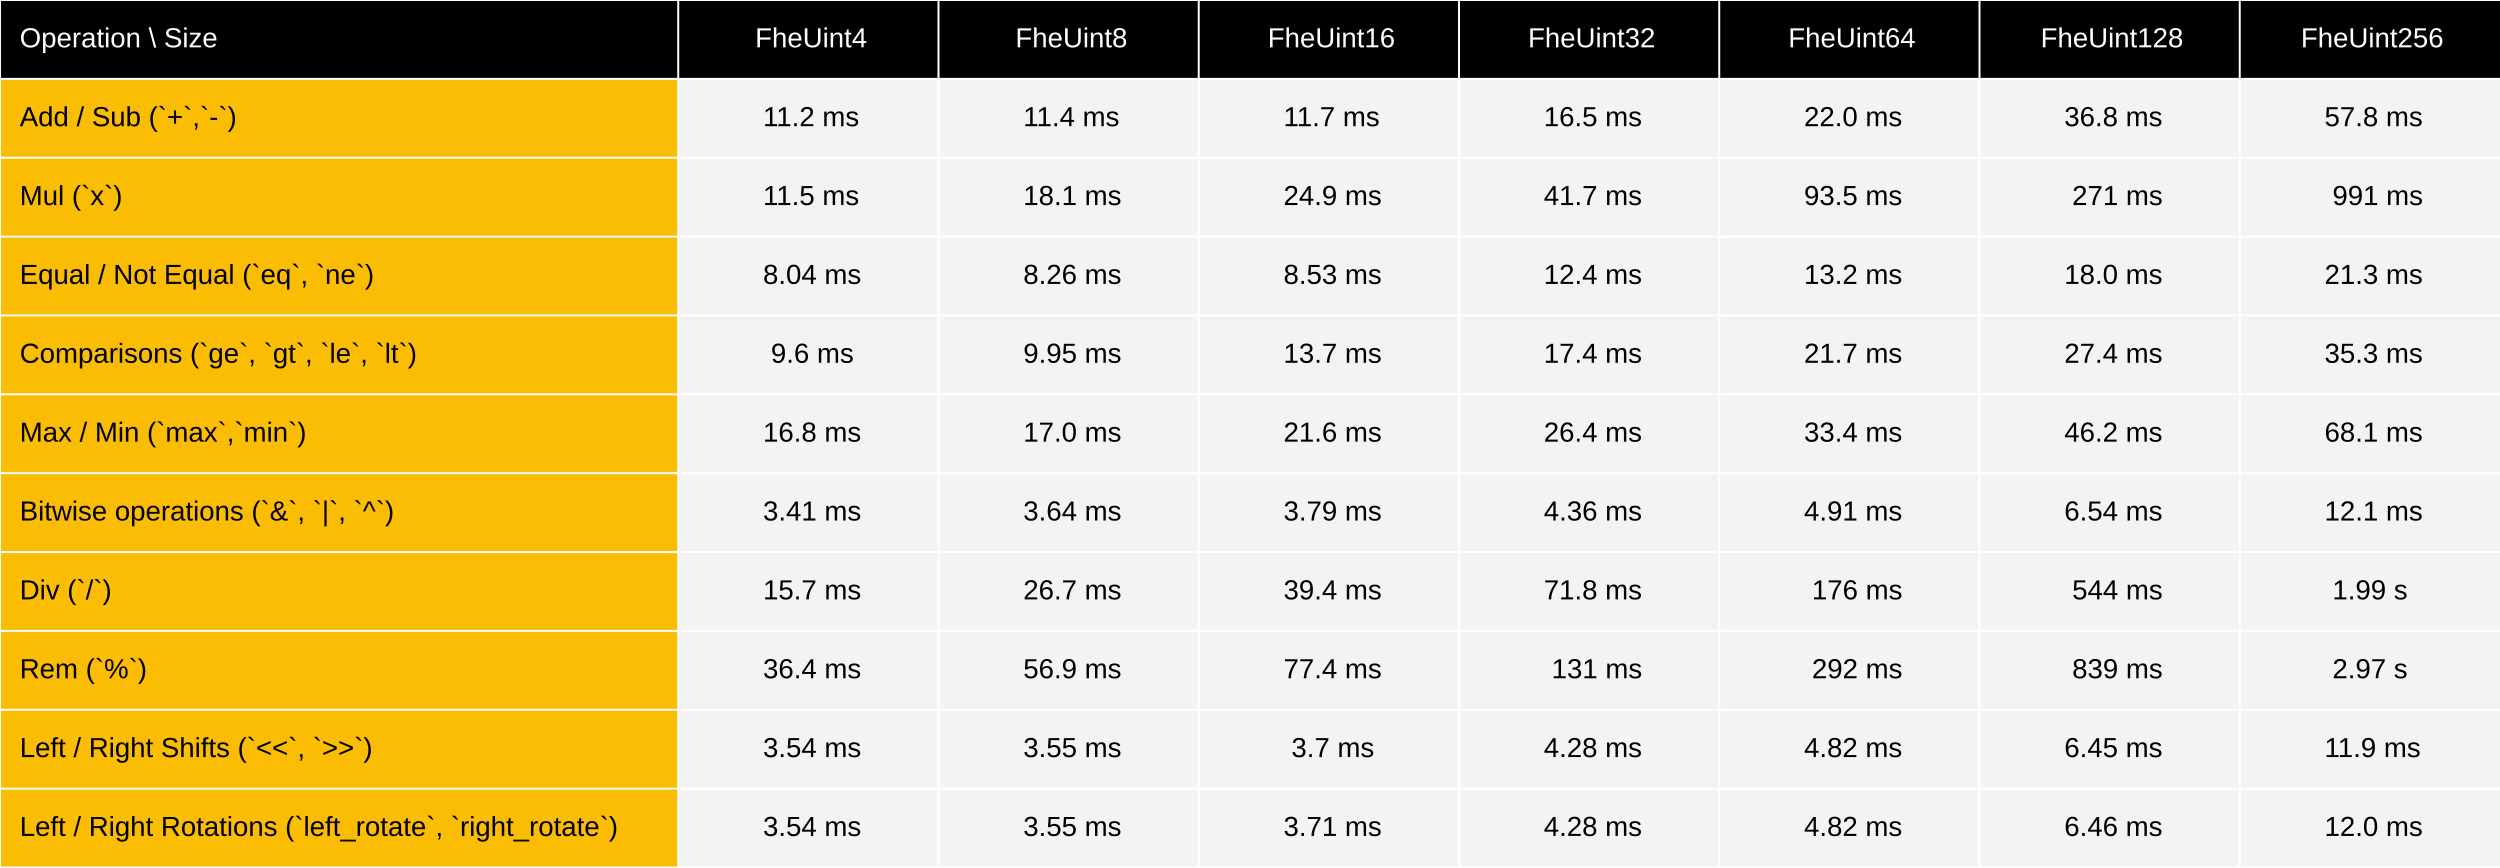
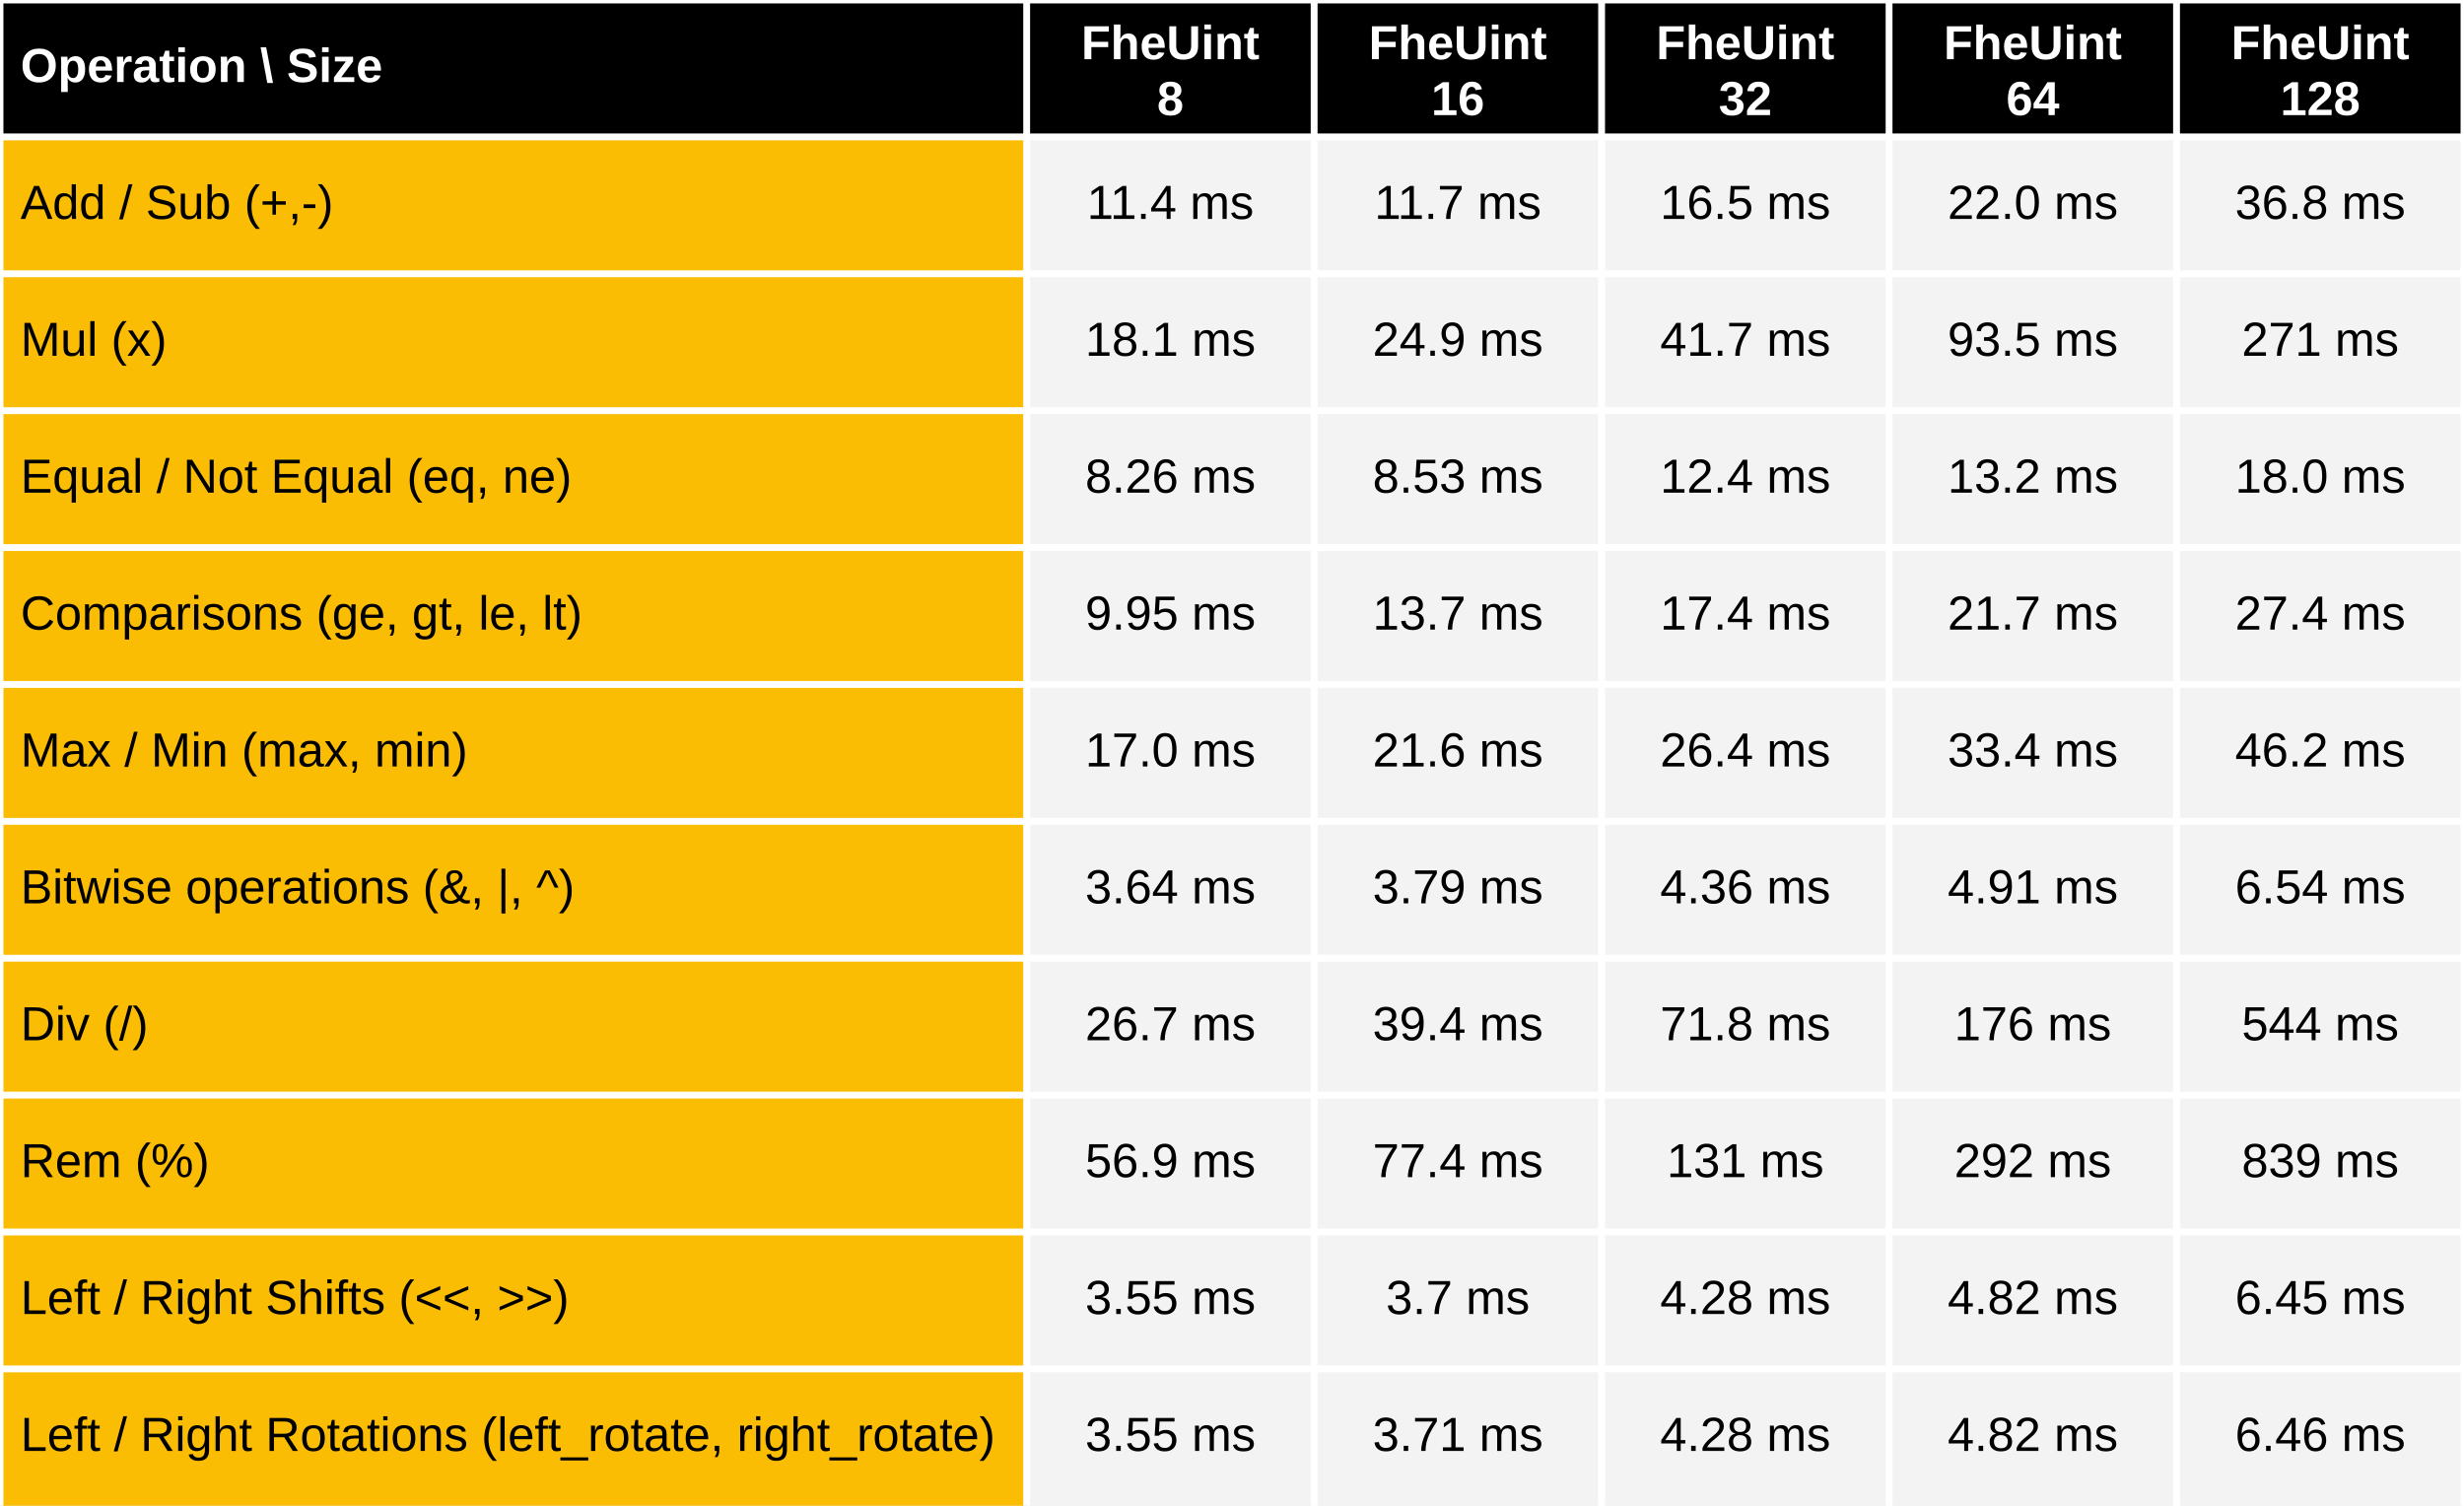
- <svg xmlns="http://www.w3.org/2000/svg" width="1268.0" height="440" viewBox="0 0 1268.0 440">
-   <rect x="0" y="0" width="1268.0" height="40" fill="black" />
-   <text x="10" y="24.0" fill="white" font-family="Arial" font-size="14">Operation \ Size</text>
-   <text x="383.0" y="24.0" fill="white" font-family="Arial" font-size="14">FheUint4</text>
-   <text x="515.0" y="24.0" fill="white" font-family="Arial" font-size="14">FheUint8</text>
-   <text x="643.0" y="24.0" fill="white" font-family="Arial" font-size="14">FheUint16</text>
-   <text x="775.0" y="24.0" fill="white" font-family="Arial" font-size="14">FheUint32</text>
-   <text x="907.0" y="24.0" fill="white" font-family="Arial" font-size="14">FheUint64</text>
-   <text x="1035.0" y="24.0" fill="white" font-family="Arial" font-size="14">FheUint128</text>
-   <text x="1167.0" y="24.0" fill="white" font-family="Arial" font-size="14">FheUint256</text>
-   <rect x="0" y="40" width="1268.0" height="40" fill="#fbbc04" />
-   <text x="10" y="64.0" fill="black" font-family="Arial" font-size="14">Add / Sub (`+`,`-`)</text>
-   <rect x="344.0" y="40" width="1268.0" height="40" fill="#f3f3f3" />
-   <text x="387.0" y="64.0" fill="black" font-family="Arial" font-size="14">11.2 ms</text>
-   <rect x="476.0" y="40" width="1268.0" height="40" fill="#f3f3f3" />
-   <text x="519.0" y="64.0" fill="black" font-family="Arial" font-size="14">11.4 ms</text>
-   <rect x="608.0" y="40" width="1268.0" height="40" fill="#f3f3f3" />
-   <text x="651.0" y="64.0" fill="black" font-family="Arial" font-size="14">11.7 ms</text>
-   <rect x="740.0" y="40" width="1268.0" height="40" fill="#f3f3f3" />
-   <text x="783.0" y="64.0" fill="black" font-family="Arial" font-size="14">16.5 ms</text>
-   <rect x="872.0" y="40" width="1268.0" height="40" fill="#f3f3f3" />
-   <text x="915.0" y="64.0" fill="black" font-family="Arial" font-size="14">22.0 ms</text>
-   <rect x="1004.0" y="40" width="1268.0" height="40" fill="#f3f3f3" />
-   <text x="1047.0" y="64.0" fill="black" font-family="Arial" font-size="14">36.8 ms</text>
-   <rect x="1136.0" y="40" width="1268.0" height="40" fill="#f3f3f3" />
-   <text x="1179.0" y="64.0" fill="black" font-family="Arial" font-size="14">57.8 ms</text>
-   <rect x="0" y="80" width="1268.0" height="40" fill="#fbbc04" />
-   <text x="10" y="104.0" fill="black" font-family="Arial" font-size="14">Mul (`x`)</text>
-   <rect x="344.0" y="80" width="1268.0" height="40" fill="#f3f3f3" />
-   <text x="387.0" y="104.0" fill="black" font-family="Arial" font-size="14">11.5 ms</text>
-   <rect x="476.0" y="80" width="1268.0" height="40" fill="#f3f3f3" />
-   <text x="519.0" y="104.0" fill="black" font-family="Arial" font-size="14">18.1 ms</text>
-   <rect x="608.0" y="80" width="1268.0" height="40" fill="#f3f3f3" />
-   <text x="651.0" y="104.0" fill="black" font-family="Arial" font-size="14">24.9 ms</text>
-   <rect x="740.0" y="80" width="1268.0" height="40" fill="#f3f3f3" />
-   <text x="783.0" y="104.0" fill="black" font-family="Arial" font-size="14">41.7 ms</text>
-   <rect x="872.0" y="80" width="1268.0" height="40" fill="#f3f3f3" />
-   <text x="915.0" y="104.0" fill="black" font-family="Arial" font-size="14">93.5 ms</text>
-   <rect x="1004.0" y="80" width="1268.0" height="40" fill="#f3f3f3" />
-   <text x="1051.0" y="104.0" fill="black" font-family="Arial" font-size="14">271 ms</text>
-   <rect x="1136.0" y="80" width="1268.0" height="40" fill="#f3f3f3" />
-   <text x="1183.0" y="104.0" fill="black" font-family="Arial" font-size="14">991 ms</text>
-   <rect x="0" y="120" width="1268.0" height="40" fill="#fbbc04" />
-   <text x="10" y="144.0" fill="black" font-family="Arial" font-size="14">Equal / Not Equal (`eq`, `ne`)</text>
-   <rect x="344.0" y="120" width="1268.0" height="40" fill="#f3f3f3" />
-   <text x="387.0" y="144.0" fill="black" font-family="Arial" font-size="14">8.04 ms</text>
-   <rect x="476.0" y="120" width="1268.0" height="40" fill="#f3f3f3" />
-   <text x="519.0" y="144.0" fill="black" font-family="Arial" font-size="14">8.26 ms</text>
-   <rect x="608.0" y="120" width="1268.0" height="40" fill="#f3f3f3" />
-   <text x="651.0" y="144.0" fill="black" font-family="Arial" font-size="14">8.53 ms</text>
-   <rect x="740.0" y="120" width="1268.0" height="40" fill="#f3f3f3" />
-   <text x="783.0" y="144.0" fill="black" font-family="Arial" font-size="14">12.4 ms</text>
-   <rect x="872.0" y="120" width="1268.0" height="40" fill="#f3f3f3" />
-   <text x="915.0" y="144.0" fill="black" font-family="Arial" font-size="14">13.2 ms</text>
-   <rect x="1004.0" y="120" width="1268.0" height="40" fill="#f3f3f3" />
-   <text x="1047.0" y="144.0" fill="black" font-family="Arial" font-size="14">18.0 ms</text>
-   <rect x="1136.0" y="120" width="1268.0" height="40" fill="#f3f3f3" />
-   <text x="1179.0" y="144.0" fill="black" font-family="Arial" font-size="14">21.3 ms</text>
-   <rect x="0" y="160" width="1268.0" height="40" fill="#fbbc04" />
-   <text x="10" y="184.0" fill="black" font-family="Arial" font-size="14">Comparisons  (`ge`, `gt`, `le`, `lt`)</text>
-   <rect x="344.0" y="160" width="1268.0" height="40" fill="#f3f3f3" />
-   <text x="391.0" y="184.0" fill="black" font-family="Arial" font-size="14">9.6 ms</text>
-   <rect x="476.0" y="160" width="1268.0" height="40" fill="#f3f3f3" />
-   <text x="519.0" y="184.0" fill="black" font-family="Arial" font-size="14">9.95 ms</text>
-   <rect x="608.0" y="160" width="1268.0" height="40" fill="#f3f3f3" />
-   <text x="651.0" y="184.0" fill="black" font-family="Arial" font-size="14">13.7 ms</text>
-   <rect x="740.0" y="160" width="1268.0" height="40" fill="#f3f3f3" />
-   <text x="783.0" y="184.0" fill="black" font-family="Arial" font-size="14">17.4 ms</text>
-   <rect x="872.0" y="160" width="1268.0" height="40" fill="#f3f3f3" />
-   <text x="915.0" y="184.0" fill="black" font-family="Arial" font-size="14">21.7 ms</text>
-   <rect x="1004.0" y="160" width="1268.0" height="40" fill="#f3f3f3" />
-   <text x="1047.0" y="184.0" fill="black" font-family="Arial" font-size="14">27.4 ms</text>
-   <rect x="1136.0" y="160" width="1268.0" height="40" fill="#f3f3f3" />
-   <text x="1179.0" y="184.0" fill="black" font-family="Arial" font-size="14">35.3 ms</text>
-   <rect x="0" y="200" width="1268.0" height="40" fill="#fbbc04" />
-   <text x="10" y="224.0" fill="black" font-family="Arial" font-size="14">Max / Min   (`max`,`min`)</text>
-   <rect x="344.0" y="200" width="1268.0" height="40" fill="#f3f3f3" />
-   <text x="387.0" y="224.0" fill="black" font-family="Arial" font-size="14">16.8 ms</text>
-   <rect x="476.0" y="200" width="1268.0" height="40" fill="#f3f3f3" />
-   <text x="519.0" y="224.0" fill="black" font-family="Arial" font-size="14">17.0 ms</text>
-   <rect x="608.0" y="200" width="1268.0" height="40" fill="#f3f3f3" />
-   <text x="651.0" y="224.0" fill="black" font-family="Arial" font-size="14">21.6 ms</text>
-   <rect x="740.0" y="200" width="1268.0" height="40" fill="#f3f3f3" />
-   <text x="783.0" y="224.0" fill="black" font-family="Arial" font-size="14">26.4 ms</text>
-   <rect x="872.0" y="200" width="1268.0" height="40" fill="#f3f3f3" />
-   <text x="915.0" y="224.0" fill="black" font-family="Arial" font-size="14">33.4 ms</text>
-   <rect x="1004.0" y="200" width="1268.0" height="40" fill="#f3f3f3" />
-   <text x="1047.0" y="224.0" fill="black" font-family="Arial" font-size="14">46.2 ms</text>
-   <rect x="1136.0" y="200" width="1268.0" height="40" fill="#f3f3f3" />
-   <text x="1179.0" y="224.0" fill="black" font-family="Arial" font-size="14">68.1 ms</text>
-   <rect x="0" y="240" width="1268.0" height="40" fill="#fbbc04" />
-   <text x="10" y="264.0" fill="black" font-family="Arial" font-size="14">Bitwise operations (`&amp;`, `|`, `^`)</text>
-   <rect x="344.0" y="240" width="1268.0" height="40" fill="#f3f3f3" />
-   <text x="387.0" y="264.0" fill="black" font-family="Arial" font-size="14">3.41 ms</text>
-   <rect x="476.0" y="240" width="1268.0" height="40" fill="#f3f3f3" />
-   <text x="519.0" y="264.0" fill="black" font-family="Arial" font-size="14">3.64 ms</text>
-   <rect x="608.0" y="240" width="1268.0" height="40" fill="#f3f3f3" />
-   <text x="651.0" y="264.0" fill="black" font-family="Arial" font-size="14">3.79 ms</text>
-   <rect x="740.0" y="240" width="1268.0" height="40" fill="#f3f3f3" />
-   <text x="783.0" y="264.0" fill="black" font-family="Arial" font-size="14">4.36 ms</text>
-   <rect x="872.0" y="240" width="1268.0" height="40" fill="#f3f3f3" />
-   <text x="915.0" y="264.0" fill="black" font-family="Arial" font-size="14">4.91 ms</text>
-   <rect x="1004.0" y="240" width="1268.0" height="40" fill="#f3f3f3" />
-   <text x="1047.0" y="264.0" fill="black" font-family="Arial" font-size="14">6.54 ms</text>
-   <rect x="1136.0" y="240" width="1268.0" height="40" fill="#f3f3f3" />
-   <text x="1179.0" y="264.0" fill="black" font-family="Arial" font-size="14">12.1 ms</text>
-   <rect x="0" y="280" width="1268.0" height="40" fill="#fbbc04" />
-   <text x="10" y="304.0" fill="black" font-family="Arial" font-size="14">Div  (`/`)</text>
-   <rect x="344.0" y="280" width="1268.0" height="40" fill="#f3f3f3" />
-   <text x="387.0" y="304.0" fill="black" font-family="Arial" font-size="14">15.7 ms</text>
-   <rect x="476.0" y="280" width="1268.0" height="40" fill="#f3f3f3" />
-   <text x="519.0" y="304.0" fill="black" font-family="Arial" font-size="14">26.7 ms</text>
-   <rect x="608.0" y="280" width="1268.0" height="40" fill="#f3f3f3" />
-   <text x="651.0" y="304.0" fill="black" font-family="Arial" font-size="14">39.4 ms</text>
-   <rect x="740.0" y="280" width="1268.0" height="40" fill="#f3f3f3" />
-   <text x="783.0" y="304.0" fill="black" font-family="Arial" font-size="14">71.8 ms</text>
-   <rect x="872.0" y="280" width="1268.0" height="40" fill="#f3f3f3" />
-   <text x="919.0" y="304.0" fill="black" font-family="Arial" font-size="14">176 ms</text>
-   <rect x="1004.0" y="280" width="1268.0" height="40" fill="#f3f3f3" />
-   <text x="1051.0" y="304.0" fill="black" font-family="Arial" font-size="14">544 ms</text>
-   <rect x="1136.0" y="280" width="1268.0" height="40" fill="#f3f3f3" />
-   <text x="1183.0" y="304.0" fill="black" font-family="Arial" font-size="14">1.99 s</text>
-   <rect x="0" y="320" width="1268.0" height="40" fill="#fbbc04" />
-   <text x="10" y="344.0" fill="black" font-family="Arial" font-size="14">Rem  (`%`)</text>
-   <rect x="344.0" y="320" width="1268.0" height="40" fill="#f3f3f3" />
-   <text x="387.0" y="344.0" fill="black" font-family="Arial" font-size="14">36.4 ms</text>
-   <rect x="476.0" y="320" width="1268.0" height="40" fill="#f3f3f3" />
-   <text x="519.0" y="344.0" fill="black" font-family="Arial" font-size="14">56.9 ms</text>
-   <rect x="608.0" y="320" width="1268.0" height="40" fill="#f3f3f3" />
-   <text x="651.0" y="344.0" fill="black" font-family="Arial" font-size="14">77.4 ms</text>
-   <rect x="740.0" y="320" width="1268.0" height="40" fill="#f3f3f3" />
-   <text x="787.0" y="344.0" fill="black" font-family="Arial" font-size="14">131 ms</text>
-   <rect x="872.0" y="320" width="1268.0" height="40" fill="#f3f3f3" />
-   <text x="919.0" y="344.0" fill="black" font-family="Arial" font-size="14">292 ms</text>
-   <rect x="1004.0" y="320" width="1268.0" height="40" fill="#f3f3f3" />
-   <text x="1051.0" y="344.0" fill="black" font-family="Arial" font-size="14">839 ms</text>
-   <rect x="1136.0" y="320" width="1268.0" height="40" fill="#f3f3f3" />
-   <text x="1183.0" y="344.0" fill="black" font-family="Arial" font-size="14">2.97 s</text>
-   <rect x="0" y="360" width="1268.0" height="40" fill="#fbbc04" />
-   <text x="10" y="384.0" fill="black" font-family="Arial" font-size="14">Left / Right Shifts (`&lt;&lt;`, `&gt;&gt;`)</text>
-   <rect x="344.0" y="360" width="1268.0" height="40" fill="#f3f3f3" />
-   <text x="387.0" y="384.0" fill="black" font-family="Arial" font-size="14">3.54 ms</text>
-   <rect x="476.0" y="360" width="1268.0" height="40" fill="#f3f3f3" />
-   <text x="519.0" y="384.0" fill="black" font-family="Arial" font-size="14">3.55 ms</text>
-   <rect x="608.0" y="360" width="1268.0" height="40" fill="#f3f3f3" />
-   <text x="655.0" y="384.0" fill="black" font-family="Arial" font-size="14">3.7 ms</text>
-   <rect x="740.0" y="360" width="1268.0" height="40" fill="#f3f3f3" />
-   <text x="783.0" y="384.0" fill="black" font-family="Arial" font-size="14">4.28 ms</text>
-   <rect x="872.0" y="360" width="1268.0" height="40" fill="#f3f3f3" />
-   <text x="915.0" y="384.0" fill="black" font-family="Arial" font-size="14">4.82 ms</text>
-   <rect x="1004.0" y="360" width="1268.0" height="40" fill="#f3f3f3" />
-   <text x="1047.0" y="384.0" fill="black" font-family="Arial" font-size="14">6.45 ms</text>
-   <rect x="1136.0" y="360" width="1268.0" height="40" fill="#f3f3f3" />
-   <text x="1179.0" y="384.0" fill="black" font-family="Arial" font-size="14">11.9 ms</text>
-   <rect x="0" y="400" width="1268.0" height="40" fill="#fbbc04" />
-   <text x="10" y="424.0" fill="black" font-family="Arial" font-size="14">Left / Right Rotations (`left_rotate`, `right_rotate`)</text>
-   <rect x="344.0" y="400" width="1268.0" height="40" fill="#f3f3f3" />
-   <text x="387.0" y="424.0" fill="black" font-family="Arial" font-size="14">3.54 ms</text>
-   <rect x="476.0" y="400" width="1268.0" height="40" fill="#f3f3f3" />
-   <text x="519.0" y="424.0" fill="black" font-family="Arial" font-size="14">3.55 ms</text>
-   <rect x="608.0" y="400" width="1268.0" height="40" fill="#f3f3f3" />
-   <text x="651.0" y="424.0" fill="black" font-family="Arial" font-size="14">3.71 ms</text>
-   <rect x="740.0" y="400" width="1268.0" height="40" fill="#f3f3f3" />
-   <text x="783.0" y="424.0" fill="black" font-family="Arial" font-size="14">4.28 ms</text>
-   <rect x="872.0" y="400" width="1268.0" height="40" fill="#f3f3f3" />
-   <text x="915.0" y="424.0" fill="black" font-family="Arial" font-size="14">4.82 ms</text>
-   <rect x="1004.0" y="400" width="1268.0" height="40" fill="#f3f3f3" />
-   <text x="1047.0" y="424.0" fill="black" font-family="Arial" font-size="14">6.46 ms</text>
-   <rect x="1136.0" y="400" width="1268.0" height="40" fill="#f3f3f3" />
-   <text x="1179.0" y="424.0" fill="black" font-family="Arial" font-size="14">12.0 ms</text>
-   <line x1="0" y1="0" x2="0" y2="440" stroke="white" />
-   <line x1="344.0" y1="0" x2="344.0" y2="440" stroke="white" />
-   <line x1="476.0" y1="0" x2="476.0" y2="440" stroke="white" />
-   <line x1="608.0" y1="0" x2="608.0" y2="440" stroke="white" />
-   <line x1="740.0" y1="0" x2="740.0" y2="440" stroke="white" />
-   <line x1="872.0" y1="0" x2="872.0" y2="440" stroke="white" />
-   <line x1="1004.0" y1="0" x2="1004.0" y2="440" stroke="white" />
-   <line x1="1136.0" y1="0" x2="1136.0" y2="440" stroke="white" />
-   <line x1="0" y1="0" x2="1268.0" y2="0" stroke="white" />
-   <line x1="0" y1="40" x2="1268.0" y2="40" stroke="white" />
-   <line x1="0" y1="80" x2="1268.0" y2="80" stroke="white" />
-   <line x1="0" y1="120" x2="1268.0" y2="120" stroke="white" />
-   <line x1="0" y1="160" x2="1268.0" y2="160" stroke="white" />
-   <line x1="0" y1="200" x2="1268.0" y2="200" stroke="white" />
-   <line x1="0" y1="240" x2="1268.0" y2="240" stroke="white" />
-   <line x1="0" y1="280" x2="1268.0" y2="280" stroke="white" />
-   <line x1="0" y1="320" x2="1268.0" y2="320" stroke="white" />
-   <line x1="0" y1="360" x2="1268.0" y2="360" stroke="white" />
-   <line x1="0" y1="400" x2="1268.0" y2="400" stroke="white" />
-   <line x1="0" y1="440" x2="1268.0" y2="440" stroke="white" />
+ <svg xmlns="http://www.w3.org/2000/svg" viewBox="0 0 720 440" preserveAspectRatio="meet" width="100%" height="440">
+   <rect x="0" y="0" width="720" height="40" fill="black" />
+   <text dominant-baseline="middle" text-anchor="start" font-family="Arial" font-size="14" font-weight="bold" fill="white" x="6" y="20.0">Operation \ Size</text>
+   <text dominant-baseline="middle" text-anchor="middle" font-family="Arial" font-size="14" font-weight="bold" fill="white" x="342.0" y="13.333">FheUint</text>
+   <text dominant-baseline="middle" text-anchor="middle" font-family="Arial" font-size="14" font-weight="bold" fill="white" x="342.0" y="29.667">8</text>
+   <text dominant-baseline="middle" text-anchor="middle" font-family="Arial" font-size="14" font-weight="bold" fill="white" x="426.0" y="13.333">FheUint</text>
+   <text dominant-baseline="middle" text-anchor="middle" font-family="Arial" font-size="14" font-weight="bold" fill="white" x="426.0" y="29.667">16</text>
+   <text dominant-baseline="middle" text-anchor="middle" font-family="Arial" font-size="14" font-weight="bold" fill="white" x="510.0" y="13.333">FheUint</text>
+   <text dominant-baseline="middle" text-anchor="middle" font-family="Arial" font-size="14" font-weight="bold" fill="white" x="510.0" y="29.667">32</text>
+   <text dominant-baseline="middle" text-anchor="middle" font-family="Arial" font-size="14" font-weight="bold" fill="white" x="594.0" y="13.333">FheUint</text>
+   <text dominant-baseline="middle" text-anchor="middle" font-family="Arial" font-size="14" font-weight="bold" fill="white" x="594.0" y="29.667">64</text>
+   <text dominant-baseline="middle" text-anchor="middle" font-family="Arial" font-size="14" font-weight="bold" fill="white" x="678.0" y="13.333">FheUint</text>
+   <text dominant-baseline="middle" text-anchor="middle" font-family="Arial" font-size="14" font-weight="bold" fill="white" x="678.0" y="29.667">128</text>
+   <rect x="0" y="40" width="300" height="400" fill="#fbbc04" />
+   <rect x="300" y="40" width="420" height="400" fill="#f3f3f3" />
+   <text dominant-baseline="middle" text-anchor="start" font-family="Arial" font-size="14" font-weight="normal" fill="black" x="6" y="60.0">Add / Sub (+,-)</text>
+   <text dominant-baseline="middle" text-anchor="middle" font-family="Arial" font-size="14" font-weight="normal" fill="black" x="342.0" y="60.0">11.4 ms</text>
+   <text dominant-baseline="middle" text-anchor="middle" font-family="Arial" font-size="14" font-weight="normal" fill="black" x="426.0" y="60.0">11.7 ms</text>
+   <text dominant-baseline="middle" text-anchor="middle" font-family="Arial" font-size="14" font-weight="normal" fill="black" x="510.0" y="60.0">16.5 ms</text>
+   <text dominant-baseline="middle" text-anchor="middle" font-family="Arial" font-size="14" font-weight="normal" fill="black" x="594.0" y="60.0">22.0 ms</text>
+   <text dominant-baseline="middle" text-anchor="middle" font-family="Arial" font-size="14" font-weight="normal" fill="black" x="678.0" y="60.0">36.8 ms</text>
+   <text dominant-baseline="middle" text-anchor="start" font-family="Arial" font-size="14" font-weight="normal" fill="black" x="6" y="100.0">Mul (x)</text>
+   <text dominant-baseline="middle" text-anchor="middle" font-family="Arial" font-size="14" font-weight="normal" fill="black" x="342.0" y="100.0">18.1 ms</text>
+   <text dominant-baseline="middle" text-anchor="middle" font-family="Arial" font-size="14" font-weight="normal" fill="black" x="426.0" y="100.0">24.9 ms</text>
+   <text dominant-baseline="middle" text-anchor="middle" font-family="Arial" font-size="14" font-weight="normal" fill="black" x="510.0" y="100.0">41.7 ms</text>
+   <text dominant-baseline="middle" text-anchor="middle" font-family="Arial" font-size="14" font-weight="normal" fill="black" x="594.0" y="100.0">93.5 ms</text>
+   <text dominant-baseline="middle" text-anchor="middle" font-family="Arial" font-size="14" font-weight="normal" fill="black" x="678.0" y="100.0">271 ms</text>
+   <text dominant-baseline="middle" text-anchor="start" font-family="Arial" font-size="14" font-weight="normal" fill="black" x="6" y="140.0">Equal / Not Equal (eq, ne)</text>
+   <text dominant-baseline="middle" text-anchor="middle" font-family="Arial" font-size="14" font-weight="normal" fill="black" x="342.0" y="140.0">8.26 ms</text>
+   <text dominant-baseline="middle" text-anchor="middle" font-family="Arial" font-size="14" font-weight="normal" fill="black" x="426.0" y="140.0">8.53 ms</text>
+   <text dominant-baseline="middle" text-anchor="middle" font-family="Arial" font-size="14" font-weight="normal" fill="black" x="510.0" y="140.0">12.4 ms</text>
+   <text dominant-baseline="middle" text-anchor="middle" font-family="Arial" font-size="14" font-weight="normal" fill="black" x="594.0" y="140.0">13.2 ms</text>
+   <text dominant-baseline="middle" text-anchor="middle" font-family="Arial" font-size="14" font-weight="normal" fill="black" x="678.0" y="140.0">18.0 ms</text>
+   <text dominant-baseline="middle" text-anchor="start" font-family="Arial" font-size="14" font-weight="normal" fill="black" x="6" y="180.0">Comparisons (ge, gt, le, lt)</text>
+   <text dominant-baseline="middle" text-anchor="middle" font-family="Arial" font-size="14" font-weight="normal" fill="black" x="342.0" y="180.0">9.95 ms</text>
+   <text dominant-baseline="middle" text-anchor="middle" font-family="Arial" font-size="14" font-weight="normal" fill="black" x="426.0" y="180.0">13.7 ms</text>
+   <text dominant-baseline="middle" text-anchor="middle" font-family="Arial" font-size="14" font-weight="normal" fill="black" x="510.0" y="180.0">17.4 ms</text>
+   <text dominant-baseline="middle" text-anchor="middle" font-family="Arial" font-size="14" font-weight="normal" fill="black" x="594.0" y="180.0">21.7 ms</text>
+   <text dominant-baseline="middle" text-anchor="middle" font-family="Arial" font-size="14" font-weight="normal" fill="black" x="678.0" y="180.0">27.4 ms</text>
+   <text dominant-baseline="middle" text-anchor="start" font-family="Arial" font-size="14" font-weight="normal" fill="black" x="6" y="220.0">Max / Min (max, min)</text>
+   <text dominant-baseline="middle" text-anchor="middle" font-family="Arial" font-size="14" font-weight="normal" fill="black" x="342.0" y="220.0">17.0 ms</text>
+   <text dominant-baseline="middle" text-anchor="middle" font-family="Arial" font-size="14" font-weight="normal" fill="black" x="426.0" y="220.0">21.6 ms</text>
+   <text dominant-baseline="middle" text-anchor="middle" font-family="Arial" font-size="14" font-weight="normal" fill="black" x="510.0" y="220.0">26.4 ms</text>
+   <text dominant-baseline="middle" text-anchor="middle" font-family="Arial" font-size="14" font-weight="normal" fill="black" x="594.0" y="220.0">33.4 ms</text>
+   <text dominant-baseline="middle" text-anchor="middle" font-family="Arial" font-size="14" font-weight="normal" fill="black" x="678.0" y="220.0">46.2 ms</text>
+   <text dominant-baseline="middle" text-anchor="start" font-family="Arial" font-size="14" font-weight="normal" fill="black" x="6" y="260.0">Bitwise operations (&amp;, |, ^)</text>
+   <text dominant-baseline="middle" text-anchor="middle" font-family="Arial" font-size="14" font-weight="normal" fill="black" x="342.0" y="260.0">3.64 ms</text>
+   <text dominant-baseline="middle" text-anchor="middle" font-family="Arial" font-size="14" font-weight="normal" fill="black" x="426.0" y="260.0">3.79 ms</text>
+   <text dominant-baseline="middle" text-anchor="middle" font-family="Arial" font-size="14" font-weight="normal" fill="black" x="510.0" y="260.0">4.36 ms</text>
+   <text dominant-baseline="middle" text-anchor="middle" font-family="Arial" font-size="14" font-weight="normal" fill="black" x="594.0" y="260.0">4.91 ms</text>
+   <text dominant-baseline="middle" text-anchor="middle" font-family="Arial" font-size="14" font-weight="normal" fill="black" x="678.0" y="260.0">6.54 ms</text>
+   <text dominant-baseline="middle" text-anchor="start" font-family="Arial" font-size="14" font-weight="normal" fill="black" x="6" y="300.0">Div  (/)</text>
+   <text dominant-baseline="middle" text-anchor="middle" font-family="Arial" font-size="14" font-weight="normal" fill="black" x="342.0" y="300.0">26.7 ms</text>
+   <text dominant-baseline="middle" text-anchor="middle" font-family="Arial" font-size="14" font-weight="normal" fill="black" x="426.0" y="300.0">39.4 ms</text>
+   <text dominant-baseline="middle" text-anchor="middle" font-family="Arial" font-size="14" font-weight="normal" fill="black" x="510.0" y="300.0">71.8 ms</text>
+   <text dominant-baseline="middle" text-anchor="middle" font-family="Arial" font-size="14" font-weight="normal" fill="black" x="594.0" y="300.0">176 ms</text>
+   <text dominant-baseline="middle" text-anchor="middle" font-family="Arial" font-size="14" font-weight="normal" fill="black" x="678.0" y="300.0">544 ms</text>
+   <text dominant-baseline="middle" text-anchor="start" font-family="Arial" font-size="14" font-weight="normal" fill="black" x="6" y="340.0">Rem  (%)</text>
+   <text dominant-baseline="middle" text-anchor="middle" font-family="Arial" font-size="14" font-weight="normal" fill="black" x="342.0" y="340.0">56.9 ms</text>
+   <text dominant-baseline="middle" text-anchor="middle" font-family="Arial" font-size="14" font-weight="normal" fill="black" x="426.0" y="340.0">77.4 ms</text>
+   <text dominant-baseline="middle" text-anchor="middle" font-family="Arial" font-size="14" font-weight="normal" fill="black" x="510.0" y="340.0">131 ms</text>
+   <text dominant-baseline="middle" text-anchor="middle" font-family="Arial" font-size="14" font-weight="normal" fill="black" x="594.0" y="340.0">292 ms</text>
+   <text dominant-baseline="middle" text-anchor="middle" font-family="Arial" font-size="14" font-weight="normal" fill="black" x="678.0" y="340.0">839 ms</text>
+   <text dominant-baseline="middle" text-anchor="start" font-family="Arial" font-size="14" font-weight="normal" fill="black" x="6" y="380.0">Left / Right Shifts (&lt;&lt;, &gt;&gt;)</text>
+   <text dominant-baseline="middle" text-anchor="middle" font-family="Arial" font-size="14" font-weight="normal" fill="black" x="342.0" y="380.0">3.55 ms</text>
+   <text dominant-baseline="middle" text-anchor="middle" font-family="Arial" font-size="14" font-weight="normal" fill="black" x="426.0" y="380.0">3.7 ms</text>
+   <text dominant-baseline="middle" text-anchor="middle" font-family="Arial" font-size="14" font-weight="normal" fill="black" x="510.0" y="380.0">4.28 ms</text>
+   <text dominant-baseline="middle" text-anchor="middle" font-family="Arial" font-size="14" font-weight="normal" fill="black" x="594.0" y="380.0">4.82 ms</text>
+   <text dominant-baseline="middle" text-anchor="middle" font-family="Arial" font-size="14" font-weight="normal" fill="black" x="678.0" y="380.0">6.45 ms</text>
+   <text dominant-baseline="middle" text-anchor="start" font-family="Arial" font-size="14" font-weight="normal" fill="black" x="6" y="420.0">Left / Right Rotations (left_rotate, right_rotate)</text>
+   <text dominant-baseline="middle" text-anchor="middle" font-family="Arial" font-size="14" font-weight="normal" fill="black" x="342.0" y="420.0">3.55 ms</text>
+   <text dominant-baseline="middle" text-anchor="middle" font-family="Arial" font-size="14" font-weight="normal" fill="black" x="426.0" y="420.0">3.71 ms</text>
+   <text dominant-baseline="middle" text-anchor="middle" font-family="Arial" font-size="14" font-weight="normal" fill="black" x="510.0" y="420.0">4.28 ms</text>
+   <text dominant-baseline="middle" text-anchor="middle" font-family="Arial" font-size="14" font-weight="normal" fill="black" x="594.0" y="420.0">4.82 ms</text>
+   <text dominant-baseline="middle" text-anchor="middle" font-family="Arial" font-size="14" font-weight="normal" fill="black" x="678.0" y="420.0">6.46 ms</text>
+   <line stroke="white" stroke-width="2" x1="0" y1="0" x2="720" y2="0" />
+   <line stroke="white" stroke-width="2" x1="0" y1="40" x2="720" y2="40" />
+   <line stroke="white" stroke-width="2" x1="0" y1="80" x2="720" y2="80" />
+   <line stroke="white" stroke-width="2" x1="0" y1="120" x2="720" y2="120" />
+   <line stroke="white" stroke-width="2" x1="0" y1="160" x2="720" y2="160" />
+   <line stroke="white" stroke-width="2" x1="0" y1="200" x2="720" y2="200" />
+   <line stroke="white" stroke-width="2" x1="0" y1="240" x2="720" y2="240" />
+   <line stroke="white" stroke-width="2" x1="0" y1="280" x2="720" y2="280" />
+   <line stroke="white" stroke-width="2" x1="0" y1="320" x2="720" y2="320" />
+   <line stroke="white" stroke-width="2" x1="0" y1="360" x2="720" y2="360" />
+   <line stroke="white" stroke-width="2" x1="0" y1="400" x2="720" y2="400" />
+   <line stroke="white" stroke-width="2" x1="0" y1="0" x2="0" y2="440" />
+   <line stroke="white" stroke-width="2" x1="300.0" y1="0" x2="300.0" y2="440" />
+   <line stroke="white" stroke-width="2" x1="384.0" y1="0" x2="384.0" y2="440" />
+   <line stroke="white" stroke-width="2" x1="468.0" y1="0" x2="468.0" y2="440" />
+   <line stroke="white" stroke-width="2" x1="552.0" y1="0" x2="552.0" y2="440" />
+   <line stroke="white" stroke-width="2" x1="636.0" y1="0" x2="636.0" y2="440" />
+   <line stroke="white" stroke-width="2" x1="720.0" y1="0" x2="720.0" y2="440" />
</svg>
